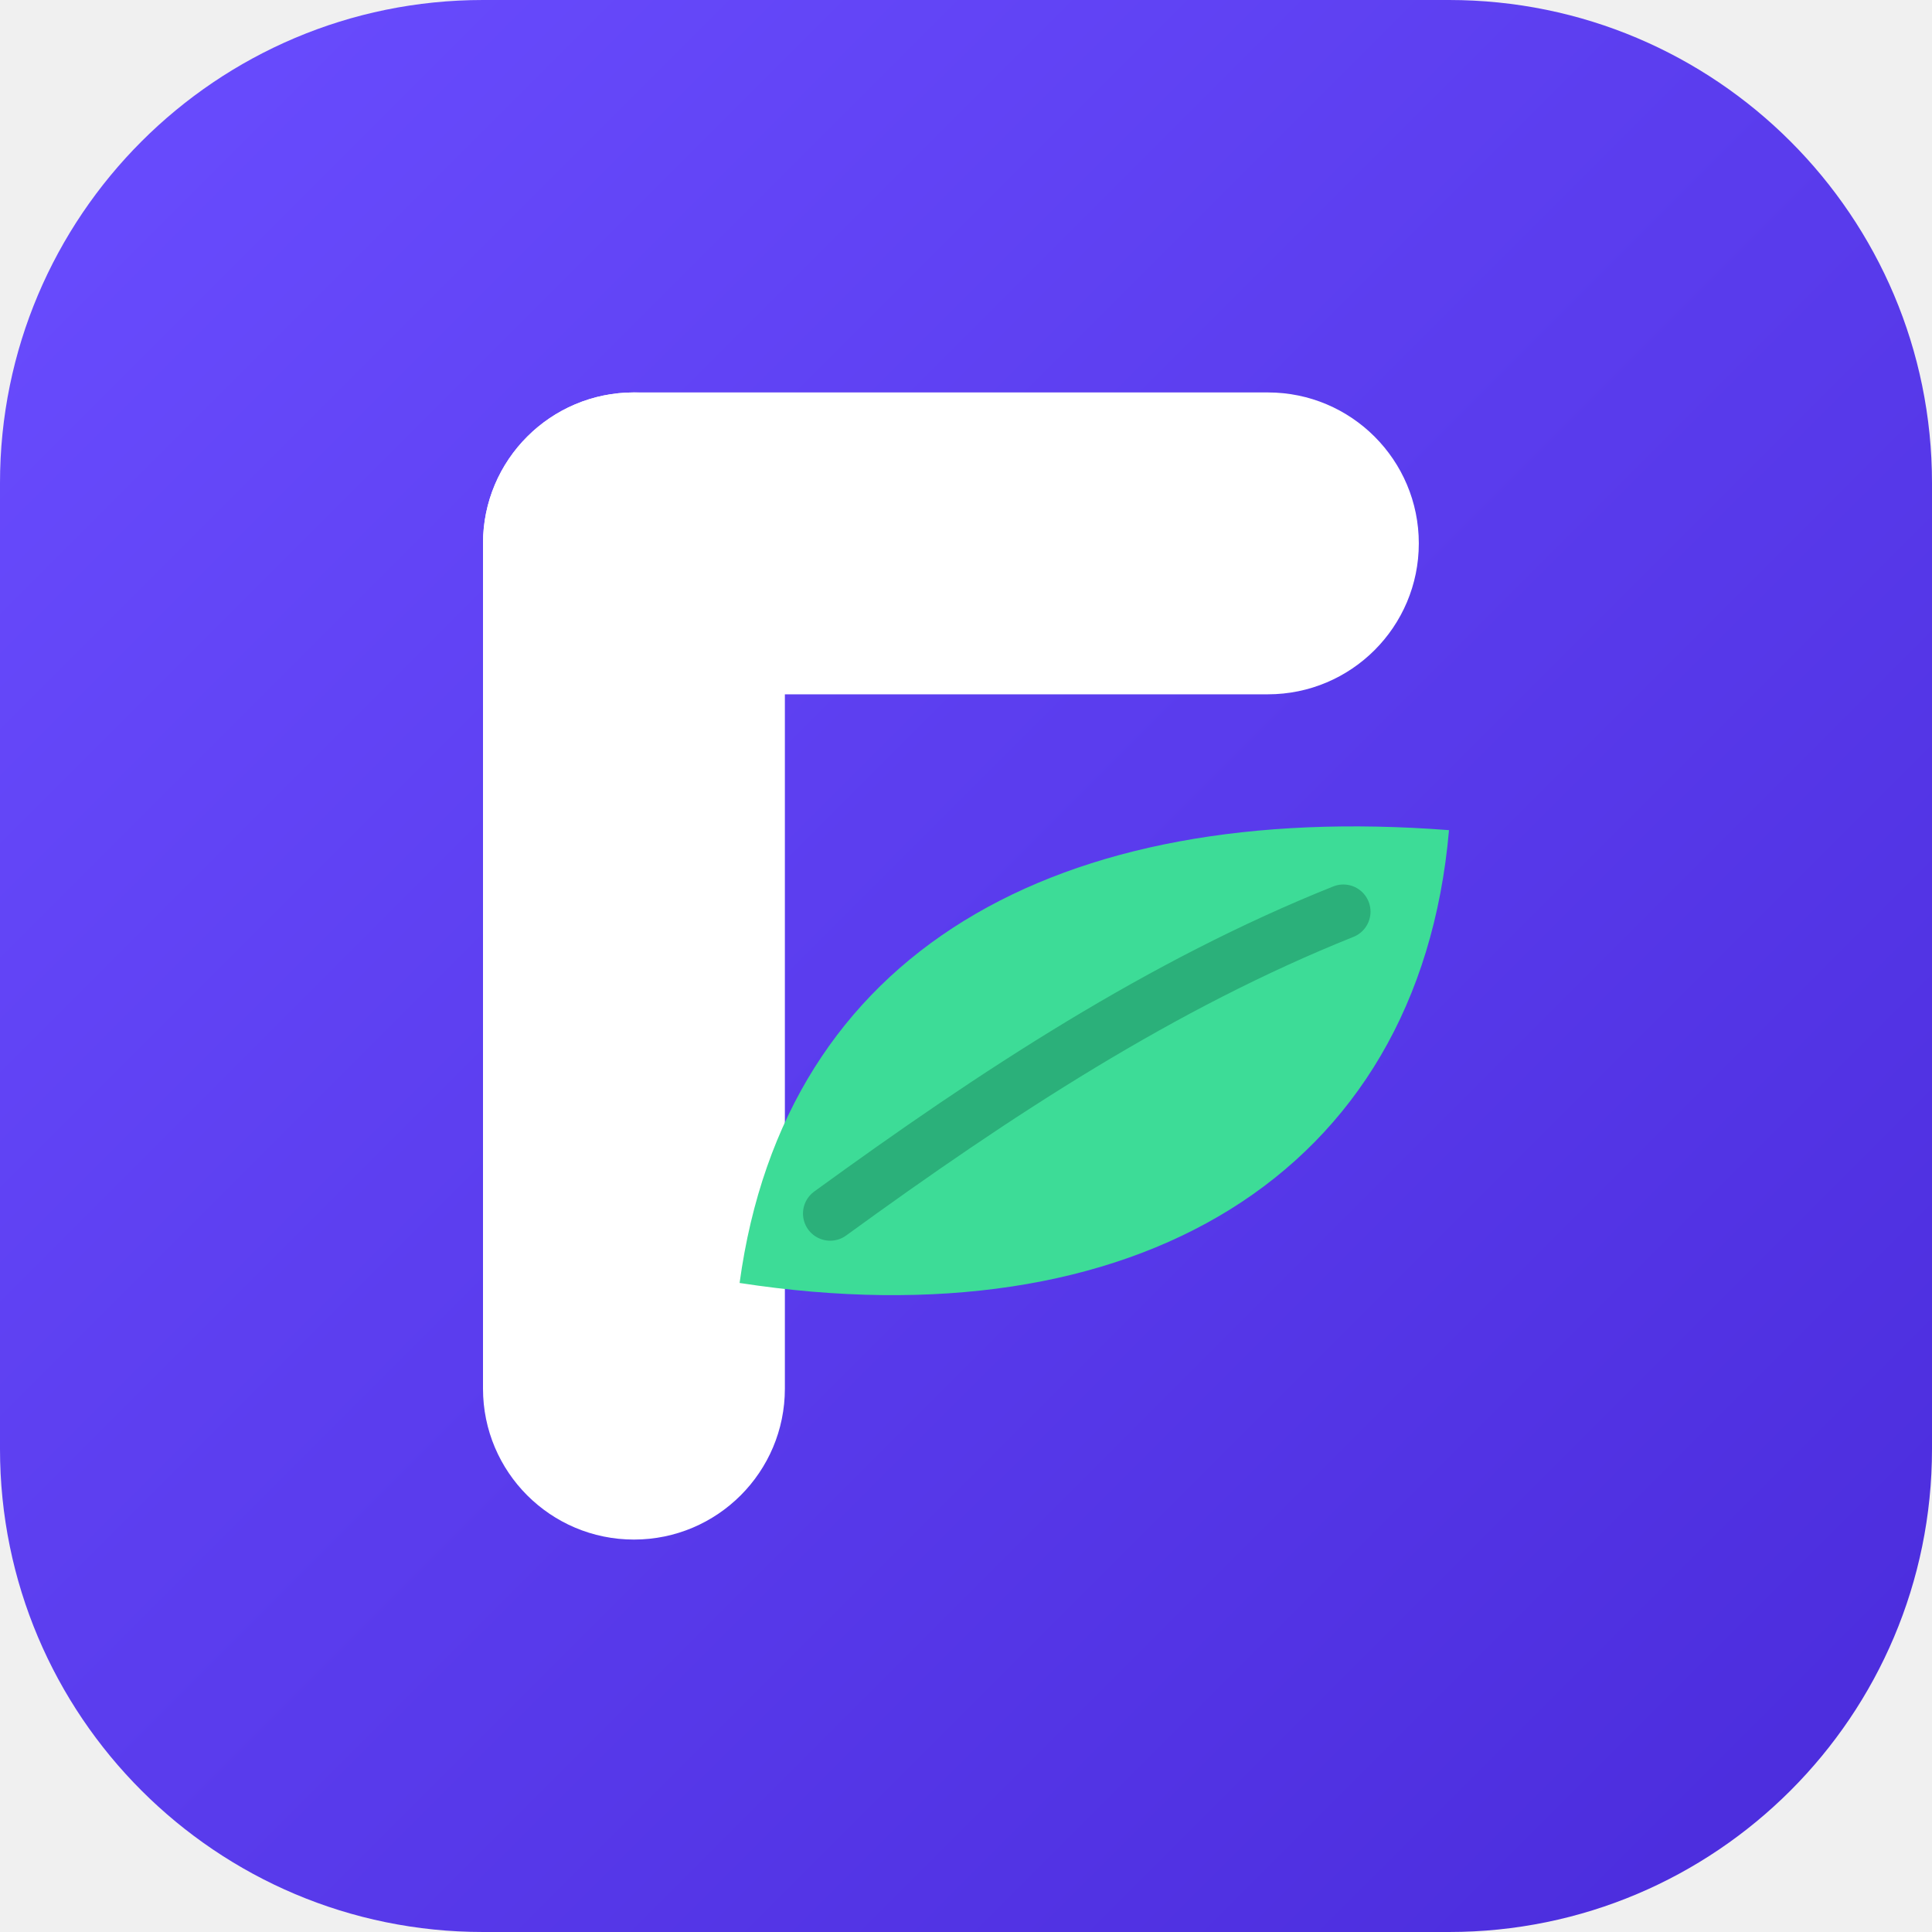
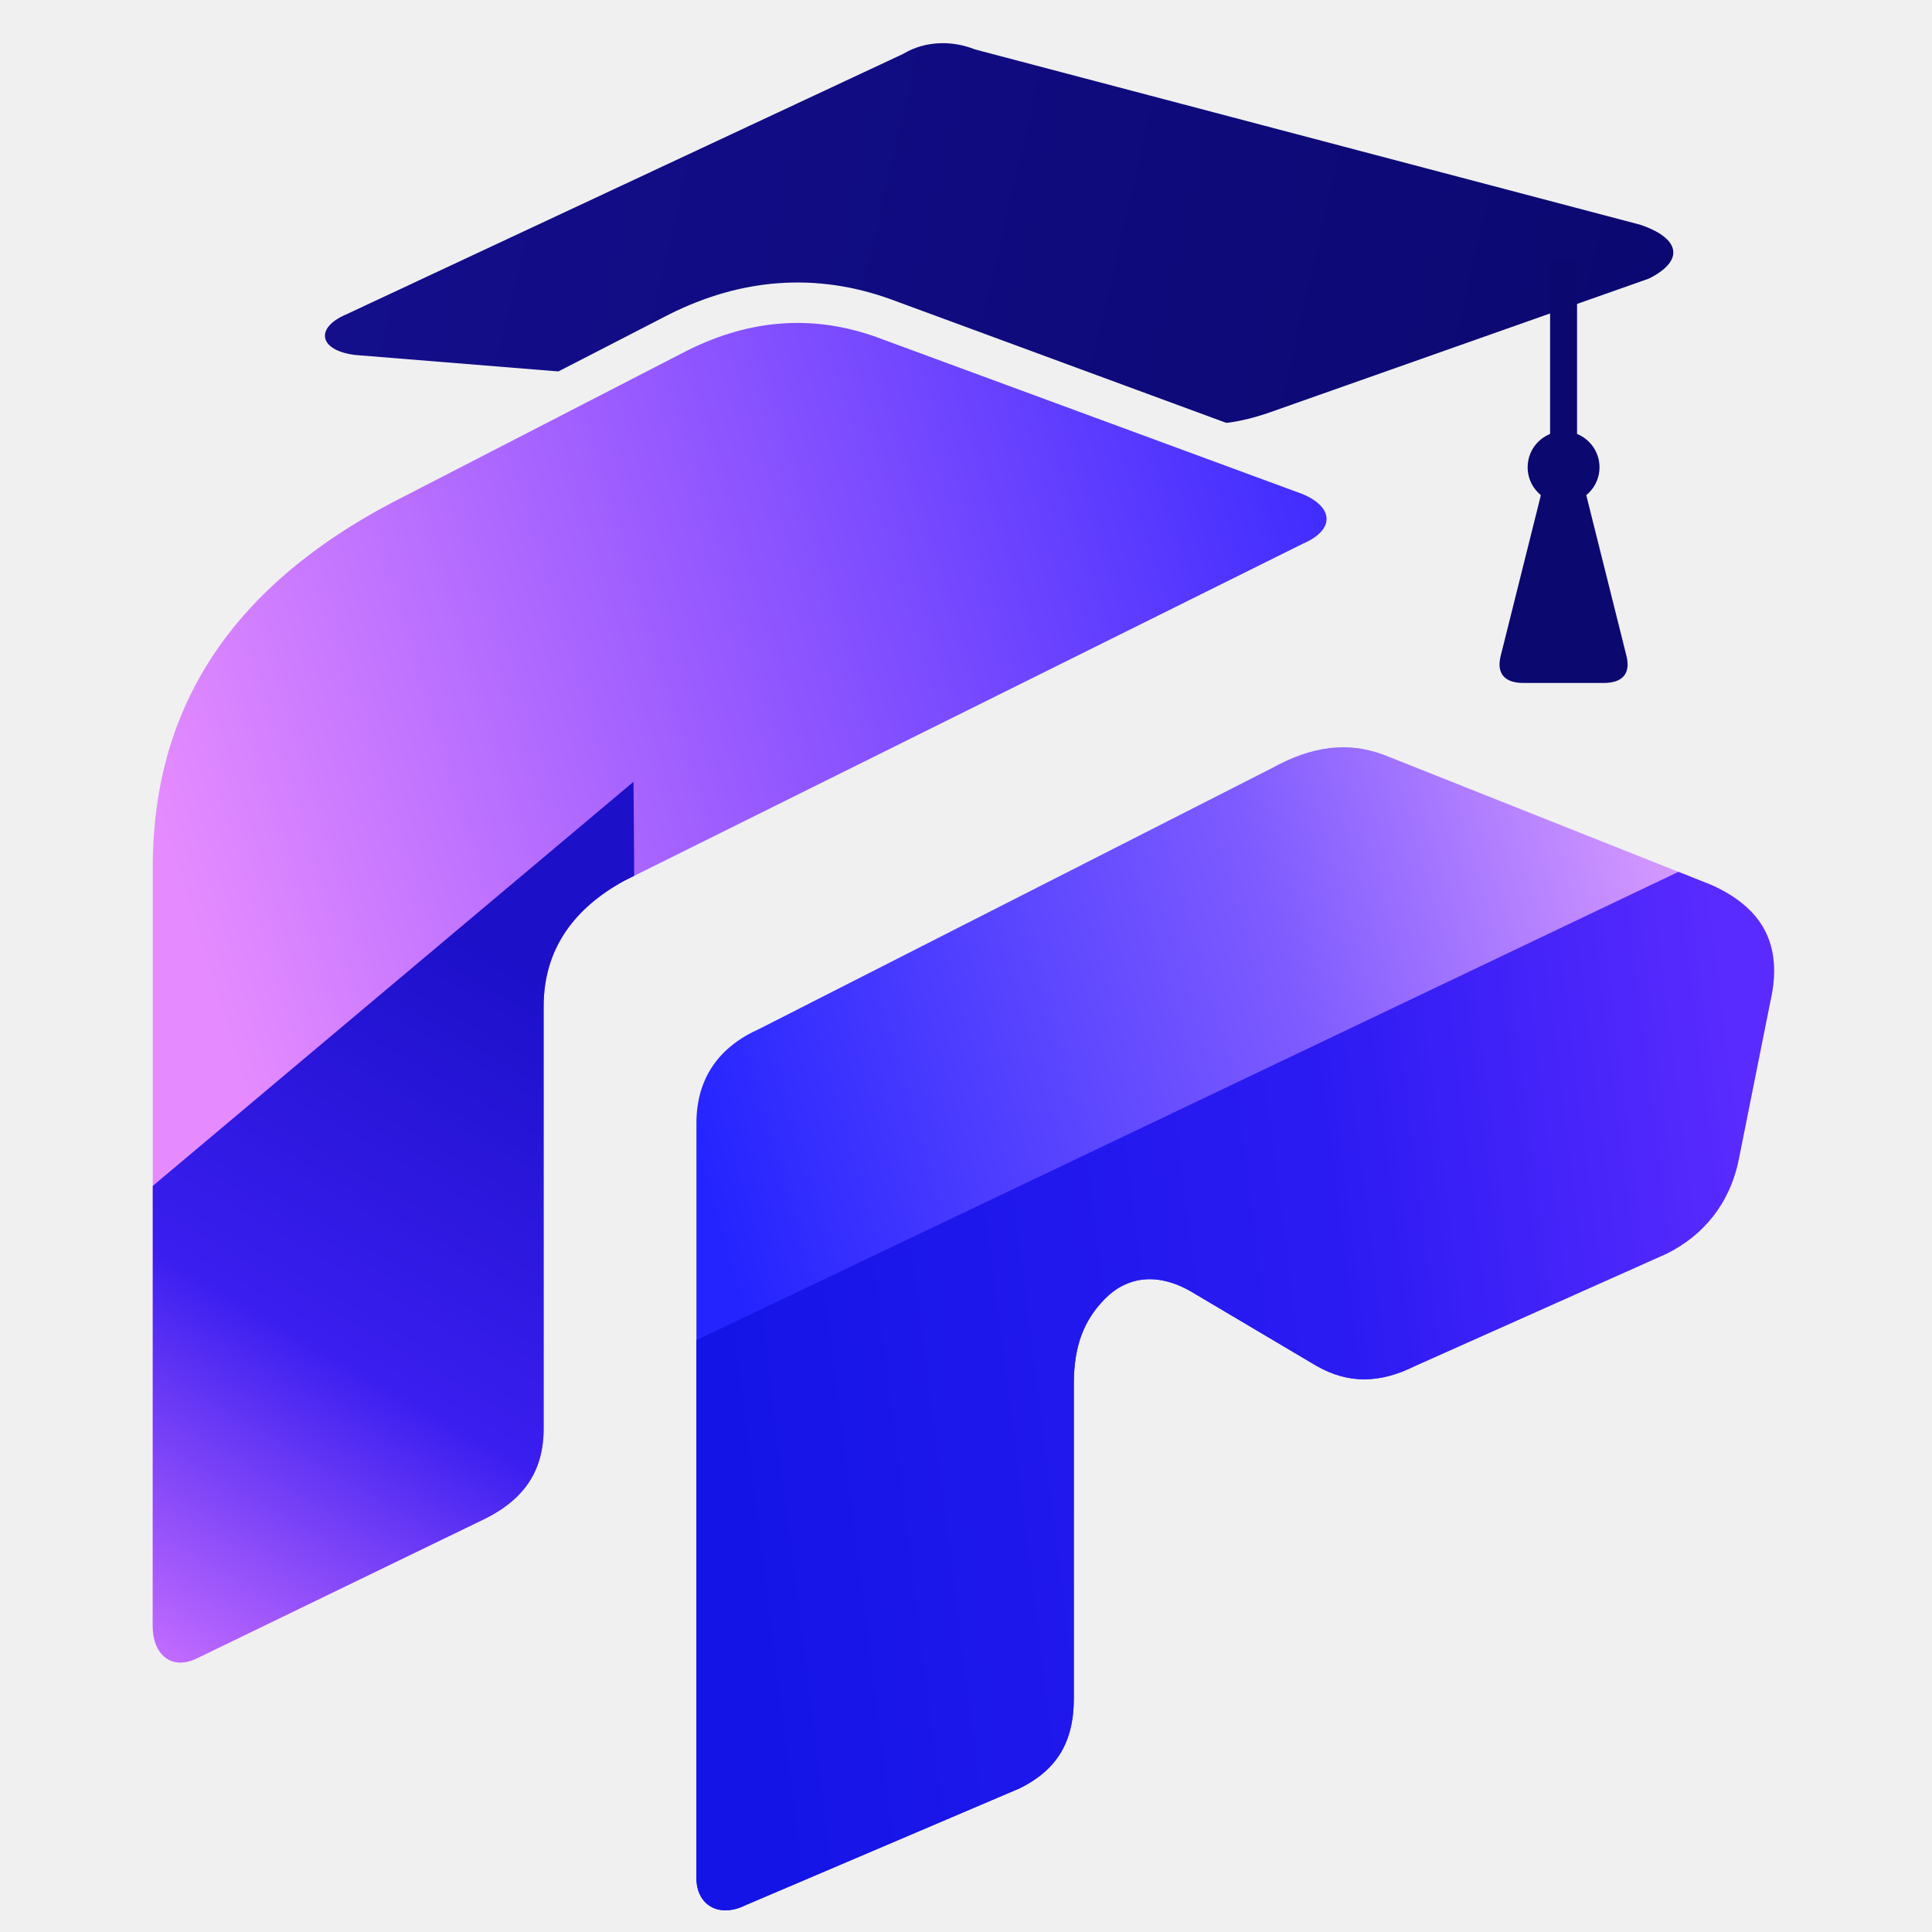
- <svg xmlns="http://www.w3.org/2000/svg" viewBox="0 0 64 64" role="img" aria-label="Foremint Academy">
+ <svg xmlns="http://www.w3.org/2000/svg" viewBox="-3 22 430 430" role="img" aria-label="Foremint Academy">
  <defs>
-     <linearGradient id="fm-tile" x1="0" y1="0" x2="1" y2="1">
-       <stop offset="0" stop-color="#6A4DFF" />
-       <stop offset="1" stop-color="#4A2BDB" />
+     <linearGradient id="fm-a-face" x1="31" y1="200" x2="292" y2="120" gradientUnits="userSpaceOnUse">
+       <stop offset="0" stop-color="#E58BFF" />
+       <stop offset="0.45" stop-color="#9B5CFF" />
+       <stop offset="1" stop-color="#3D2BFF" />
    </linearGradient>
+     <linearGradient id="fm-a-stem" x1="118" y1="240" x2="31" y2="390" gradientUnits="userSpaceOnUse">
+       <stop offset="0" stop-color="#1C10C9" />
+       <stop offset="0.55" stop-color="#3A1EF0" />
+       <stop offset="1" stop-color="#C26BFF" />
+     </linearGradient>
+     <linearGradient id="fm-b-face" x1="152" y1="280" x2="392" y2="210" gradientUnits="userSpaceOnUse">
+       <stop offset="0" stop-color="#2424FF" />
+       <stop offset="0.55" stop-color="#7E5BFF" />
+       <stop offset="1" stop-color="#EBA8FF" />
+     </linearGradient>
+     <linearGradient id="fm-b-stem" x1="152" y1="330" x2="390" y2="300" gradientUnits="userSpaceOnUse">
+       <stop offset="0" stop-color="#1414E6" />
+       <stop offset="0.6" stop-color="#2A1BF2" />
+       <stop offset="1" stop-color="#5A2BFF" />
+     </linearGradient>
+     <linearGradient id="fm-cap" x1="69" y1="40" x2="371" y2="110" gradientUnits="userSpaceOnUse">
+       <stop offset="0" stop-color="#140E8C" />
+       <stop offset="1" stop-color="#0B0870" />
+     </linearGradient>
+     <path id="fm-a" d="M31 380 L31 215 C31 178 50 152 84 134 L150 100 C164 93 178 92 192 97 L287 132 C294 135 294 140 287 143 L136 218 C125 224 118 233 118 246 L118 340 C118 350 113 356 105 360 L41 391 C35 394 31 390 31 384 Z" />
+     <path id="fm-b" d="M152 272 C152 262 157 255 166 251 L280 193 C289 188 297 187 305 190 L378 219 C389 224 394 232 391 245 L384 280 C382 290 376 297 368 301 L312 326 C304 330 297 330 290 326 L263 310 C255 305 248 306 243 311 C238 316 236 322 236 330 L236 400 C236 410 232 416 224 420 L163 446 C157 449 152 446 152 440 Z" />
+     <clipPath id="fm-a-clip">
+       <use href="#fm-a" />
+     </clipPath>
+     <clipPath id="fm-b-clip">
+       <use href="#fm-b" />
+     </clipPath>
+     <mask id="fm-cap-mask" maskUnits="userSpaceOnUse" x="-3" y="22" width="430" height="430">
+       <rect x="-3" y="22" width="430" height="430" fill="#fff" />
+       <use href="#fm-a" fill="#000" stroke="#000" stroke-width="18" stroke-linejoin="round" />
+     </mask>
  </defs>
-   <rect width="64" height="64" rx="16" fill="url(#fm-tile)" />
-   <rect x="16" y="13" width="10" height="38" rx="5" fill="#FFFFFF" />
-   <rect x="16" y="13" width="31" height="10" rx="5" fill="#FFFFFF" />
-   <path d="M24.5 42.5C26 31.5 35 26.5 48 27.5C47 39 37.5 44.5 24.5 42.5Z" fill="#3DDC97" />
-   <path d="M27.5 40.2C33 36.2 38.5 32.6 44.5 30.2" stroke="#2BB07A" stroke-width="1.8" stroke-linecap="round" fill="none" />
+   <g mask="url(#fm-cap-mask)">
+     <path d="M74 92 L198 34 C203 31 209 31 214 33 L362 72 C371 75 372 80 364 84 L279 114 C273 116 267 117 261 116 L76 101 C68 100 67 95 74 92 Z" fill="url(#fm-cap)" />
+   </g>
+   <path d="M342 80 L348 80 L348 120 L342 120 Z" fill="#0B0870" />
+   <circle cx="345" cy="126" r="8" fill="#0B0870" />
+   <path d="M340 132 L350 132 L359 168 C360 172 358 174 354 174 L336 174 C332 174 330 172 331 168 Z" fill="#0B0870" />
+   <use href="#fm-a" fill="url(#fm-a-face)" />
+   <g clip-path="url(#fm-a-clip)">
+     <path d="M0 312 L138 196 L140 470 L0 470 Z" fill="url(#fm-a-stem)" />
+   </g>
+   <use href="#fm-b" fill="url(#fm-b-face)" />
+   <g clip-path="url(#fm-b-clip)">
+     <path d="M140 326 L400 202 L420 470 L140 470 Z" fill="url(#fm-b-stem)" />
+   </g>
</svg>
